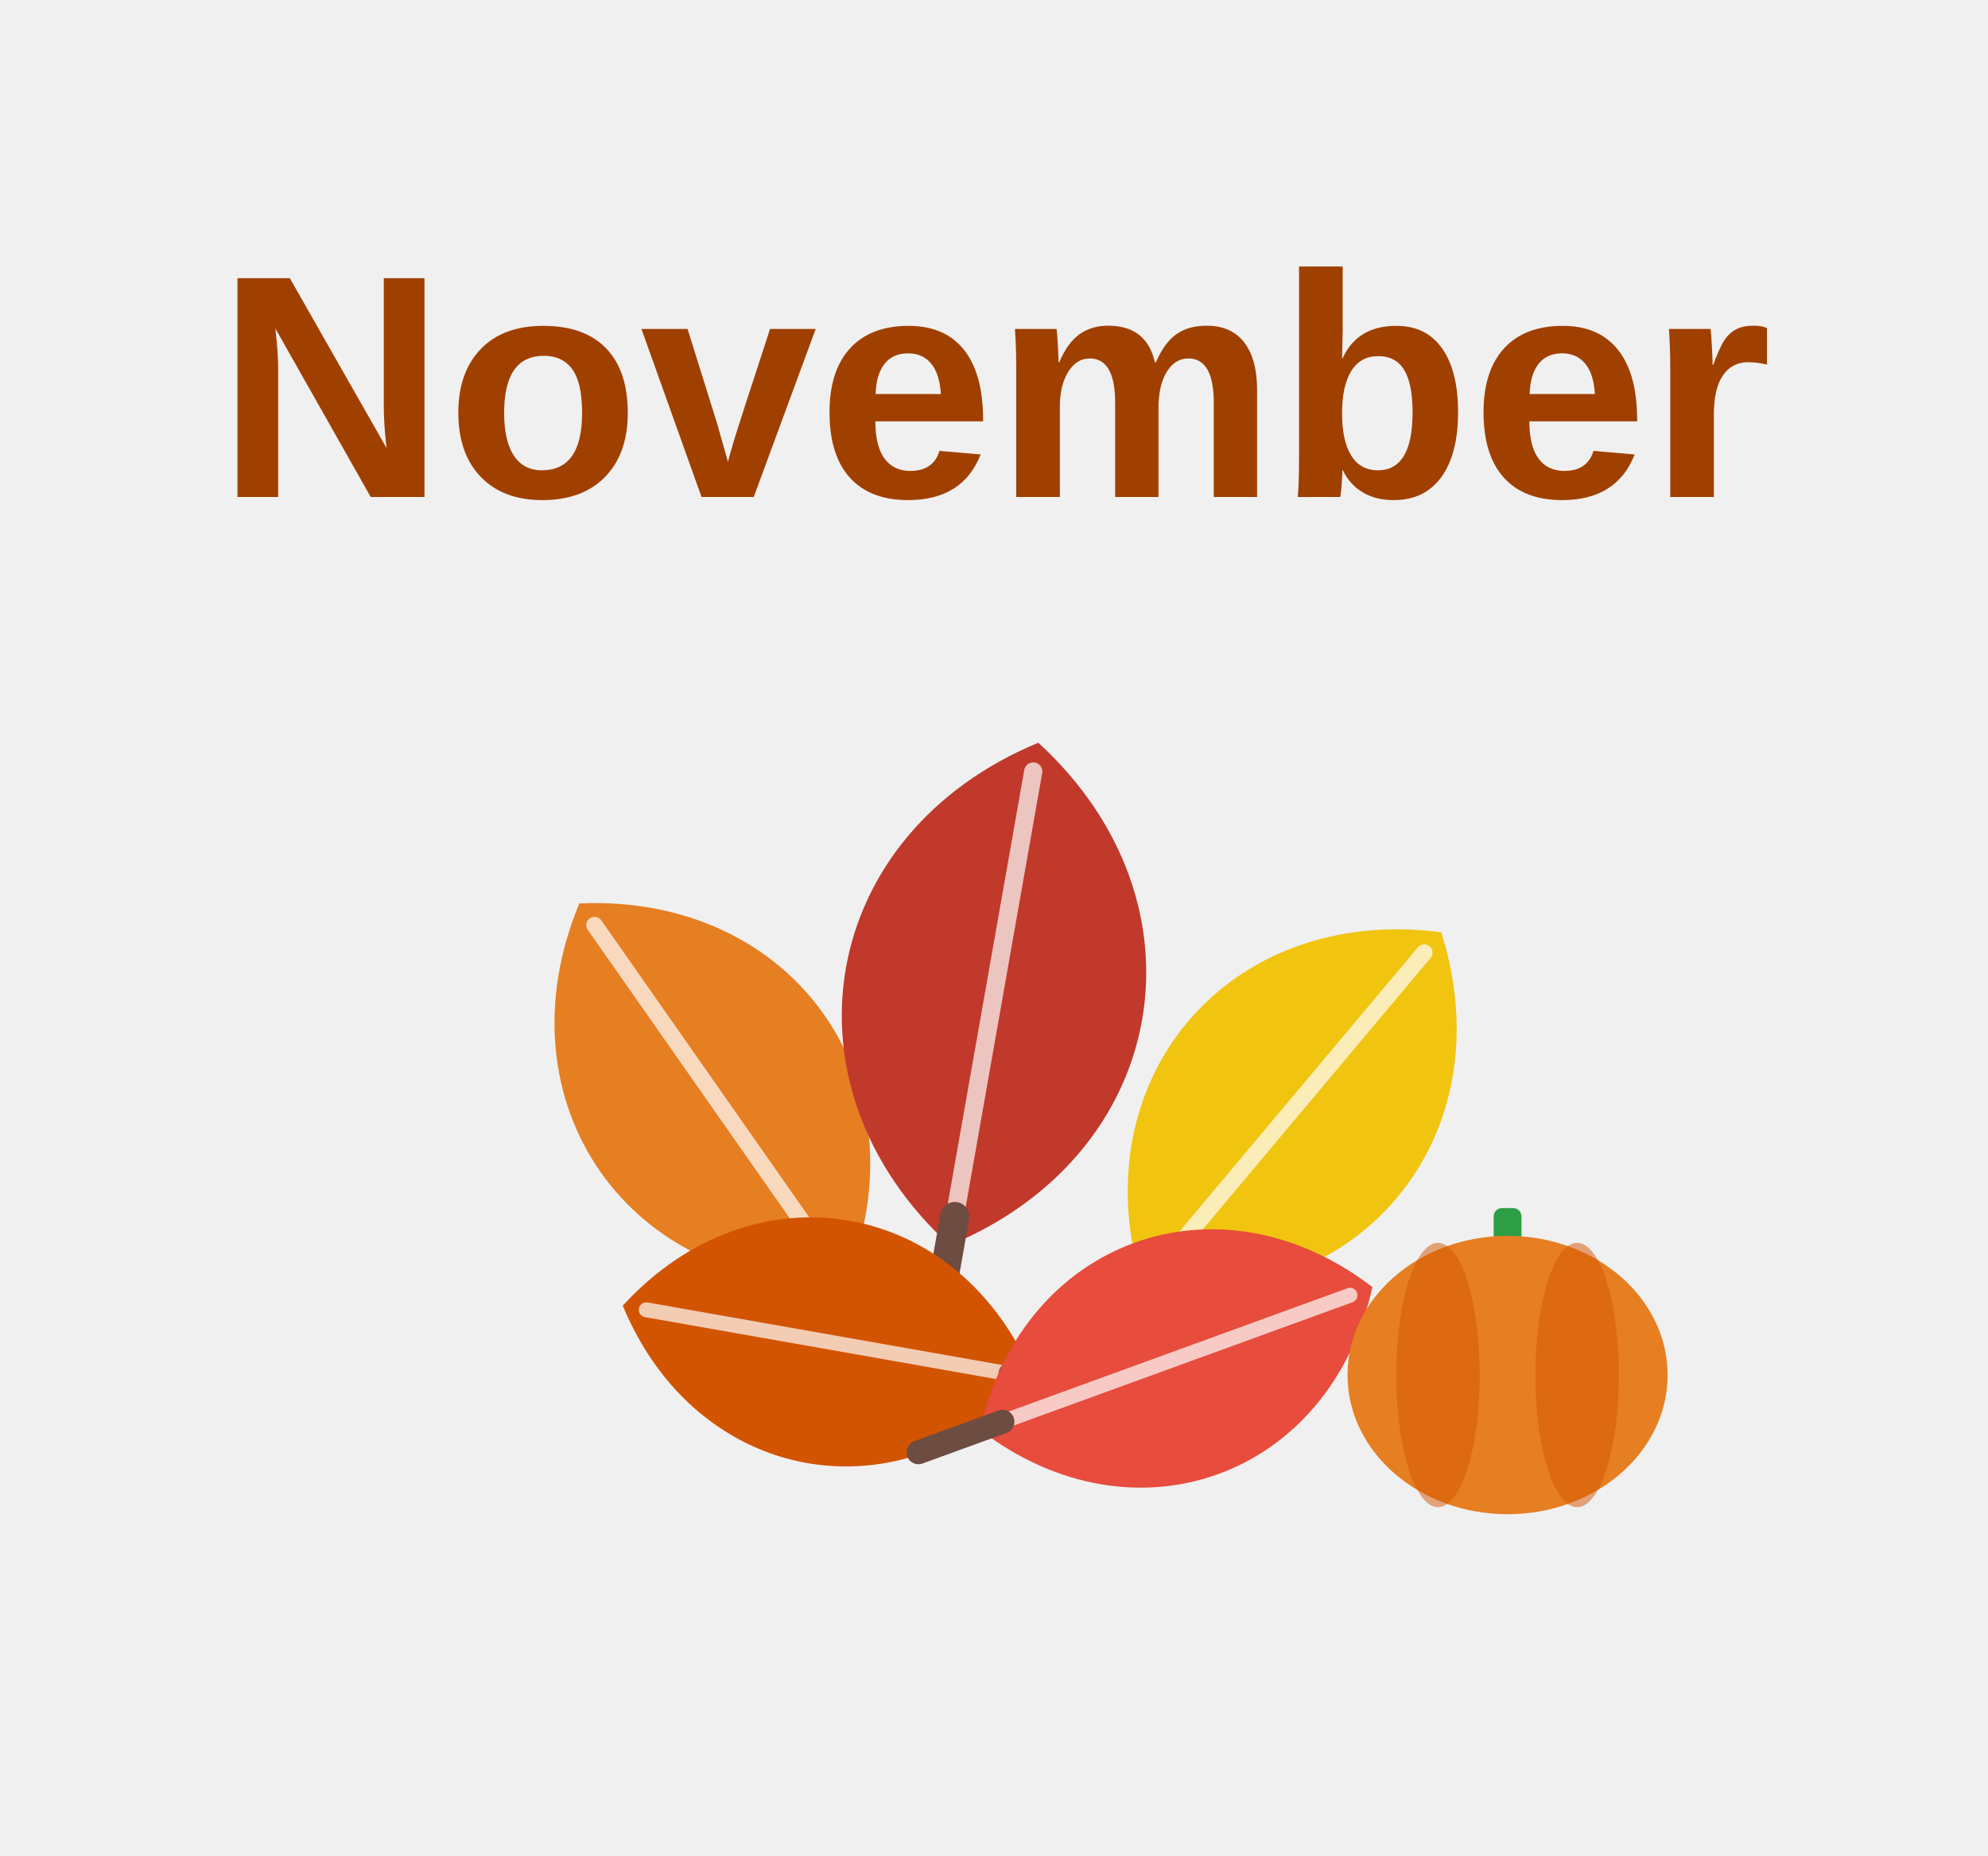
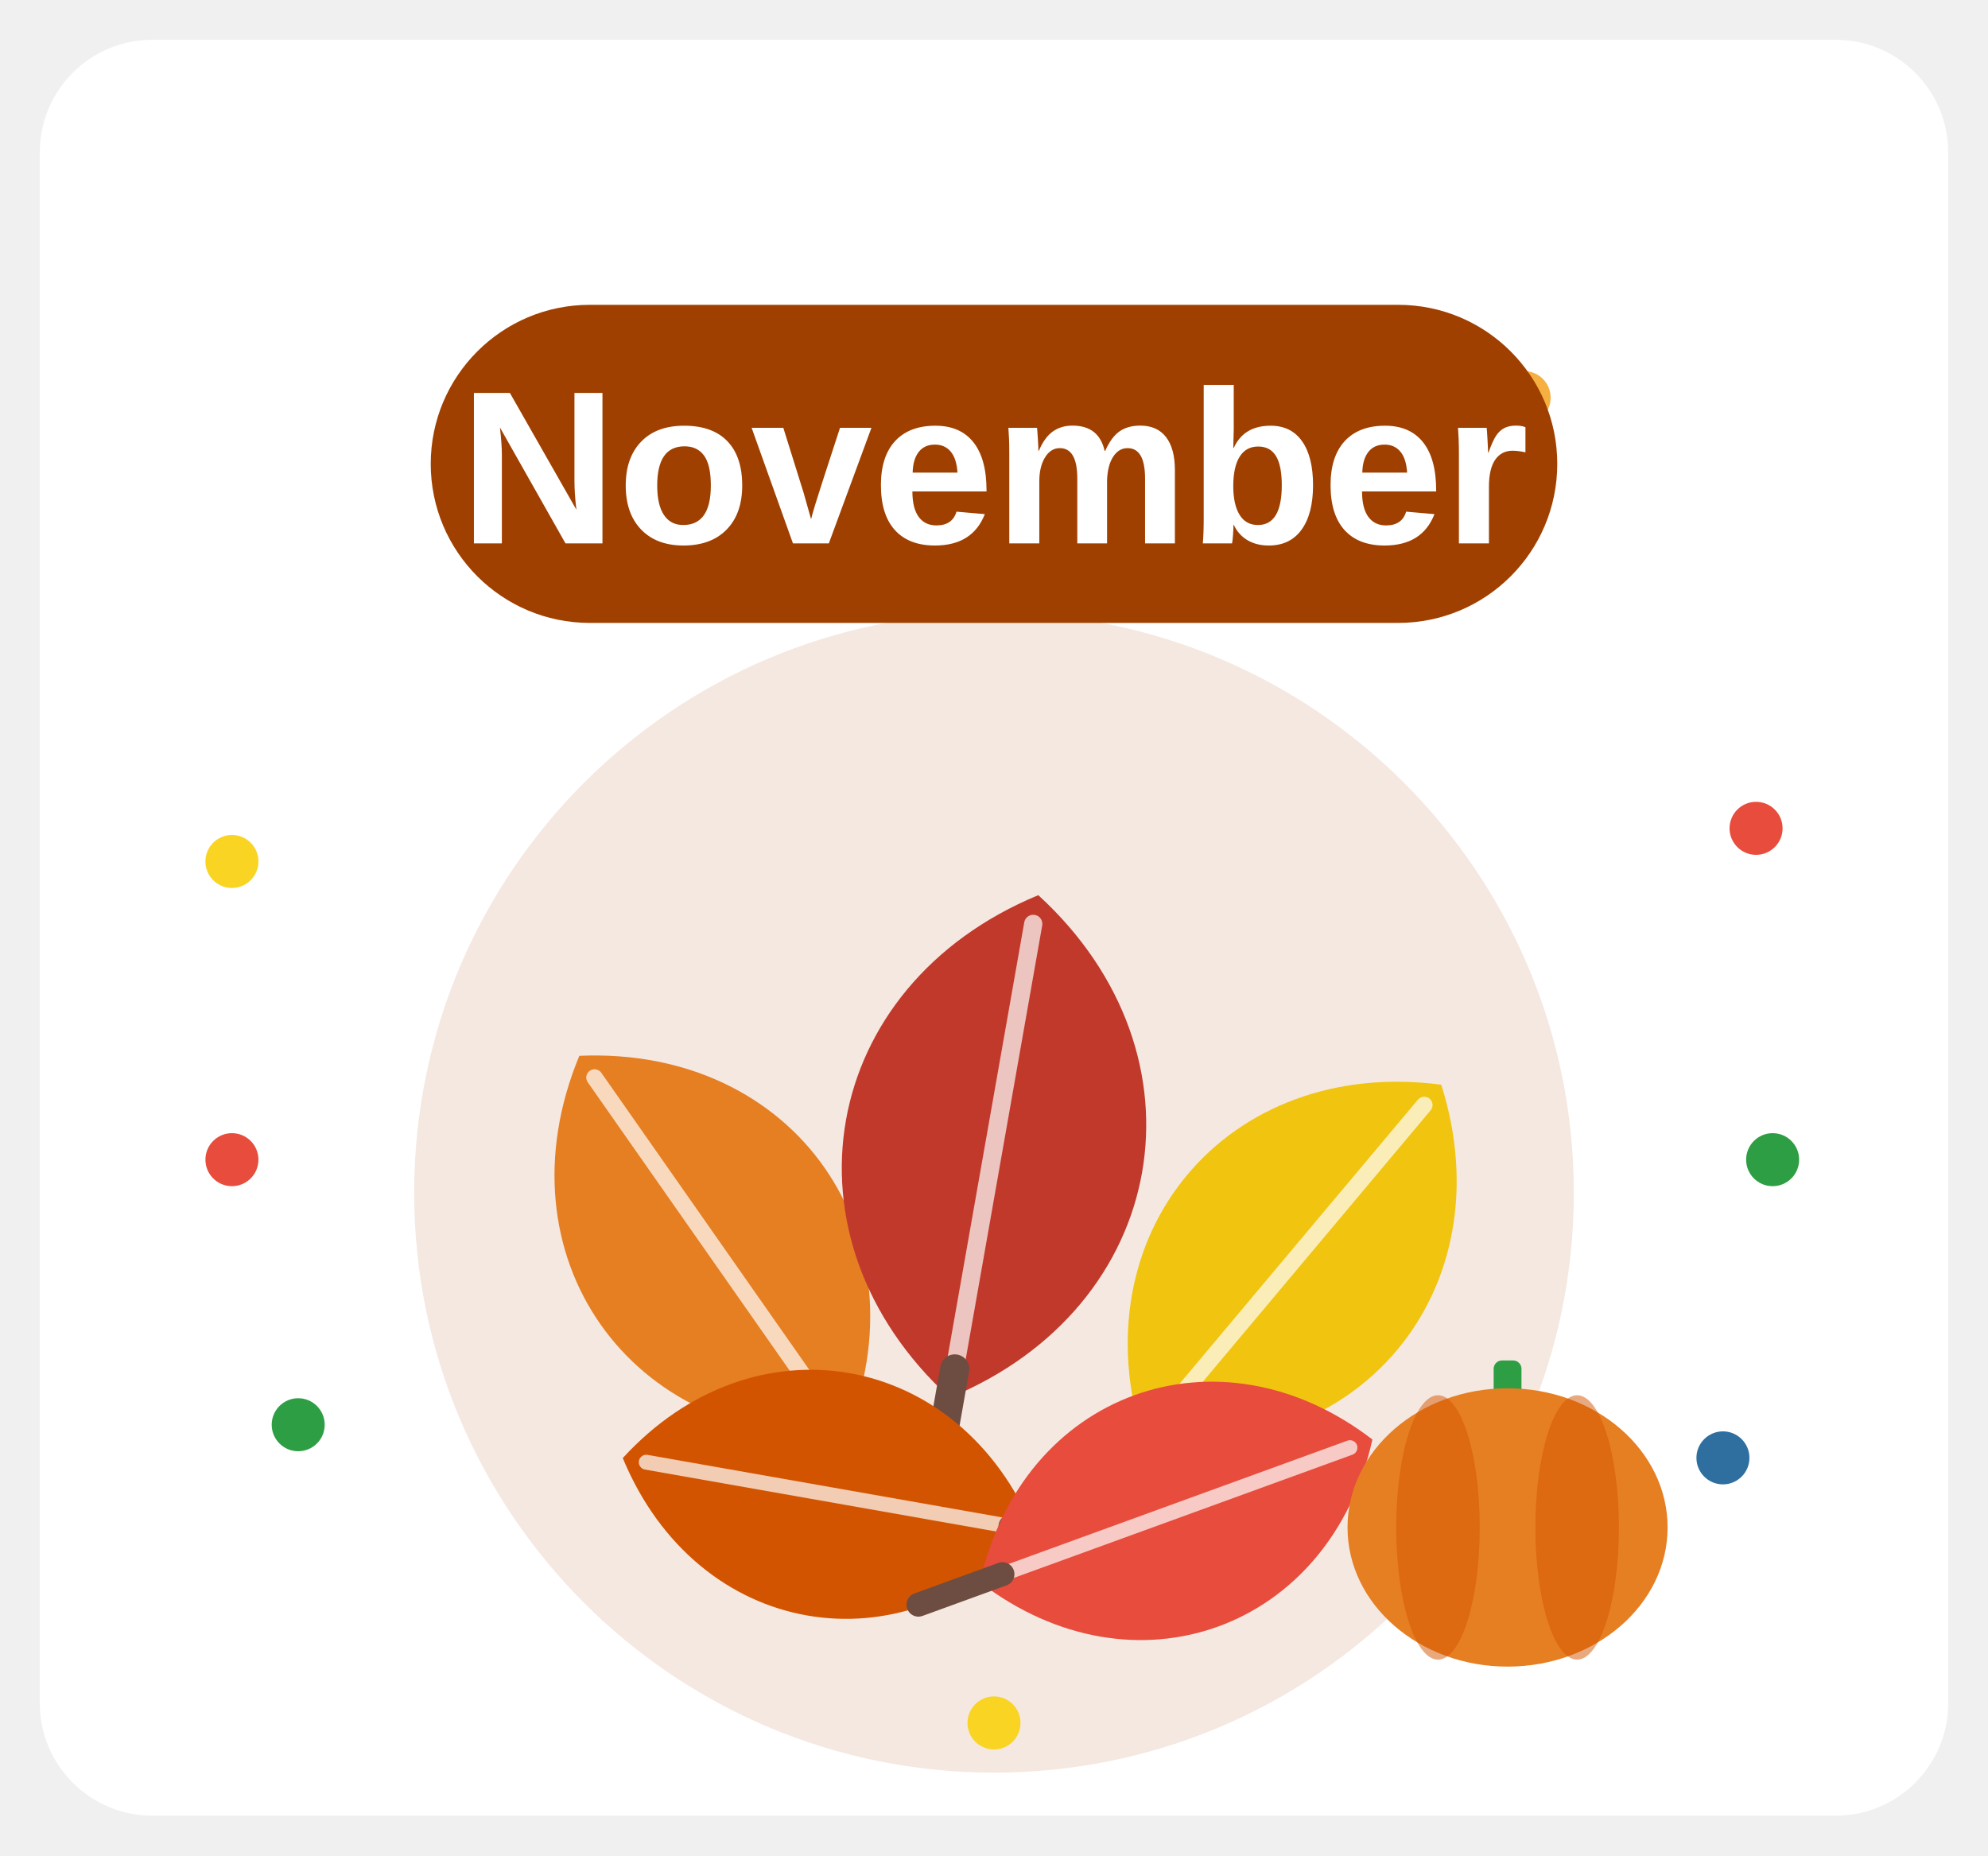
<svg xmlns="http://www.w3.org/2000/svg" viewBox="0 0 600 560" role="img" aria-label="November">
-   <text x="300.0" y="150" text-anchor="middle" font-family="Nunito, Arial, sans-serif" font-size="96" font-weight="800" fill="#a04000">November</text>
-   <g transform="translate(215 330) rotate(-35) scale(1.0)">
-     <path d="M0 -70 C 55 -35, 55 35, 0 70 C -55 35, -55 -35, 0 -70 Z" fill="#e67e22" />
-     <path d="M0 -62 L0 62" stroke="#ffffff" stroke-width="5" stroke-linecap="round" opacity="0.7" />
-     <path d="M0 62 L0 92" stroke="#6d4c41" stroke-width="8" stroke-linecap="round" />
-   </g>
-   <g transform="translate(300 300) rotate(10) scale(1.1)">
-     <path d="M0 -70 C 55 -35, 55 35, 0 70 C -55 35, -55 -35, 0 -70 Z" fill="#c0392b" />
-     <path d="M0 -62 L0 62" stroke="#ffffff" stroke-width="5" stroke-linecap="round" opacity="0.7" />
-     <path d="M0 62 L0 92" stroke="#6d4c41" stroke-width="8" stroke-linecap="round" />
-   </g>
-   <g transform="translate(390 335) rotate(40) scale(1.0)">
-     <path d="M0 -70 C 55 -35, 55 35, 0 70 C -55 35, -55 -35, 0 -70 Z" fill="#f1c40f" />
-     <path d="M0 -62 L0 62" stroke="#ffffff" stroke-width="5" stroke-linecap="round" opacity="0.7" />
-     <path d="M0 62 L0 92" stroke="#6d4c41" stroke-width="8" stroke-linecap="round" />
-   </g>
-   <g transform="translate(250 405) rotate(-80) scale(0.9)">
-     <path d="M0 -70 C 55 -35, 55 35, 0 70 C -55 35, -55 -35, 0 -70 Z" fill="#d35400" />
-     <path d="M0 -62 L0 62" stroke="#ffffff" stroke-width="5" stroke-linecap="round" opacity="0.7" />
-     <path d="M0 62 L0 92" stroke="#6d4c41" stroke-width="8" stroke-linecap="round" />
-   </g>
-   <g transform="translate(355 410) rotate(70) scale(0.9)">
-     <path d="M0 -70 C 55 -35, 55 35, 0 70 C -55 35, -55 -35, 0 -70 Z" fill="#e74c3c" />
-     <path d="M0 -62 L0 62" stroke="#ffffff" stroke-width="5" stroke-linecap="round" opacity="0.7" />
-     <path d="M0 62 L0 92" stroke="#6d4c41" stroke-width="8" stroke-linecap="round" />
-   </g>
-   <g transform="translate(455 415) scale(0.42)">
-     <rect x="-10" y="-120" width="20" height="40" rx="6" fill="#2e9e44" />
-     <ellipse cx="0" cy="0" rx="115" ry="100" fill="#e67e22" />
-     <ellipse cx="-50" cy="0" rx="30" ry="95" fill="#d35400" opacity="0.5" />
-     <ellipse cx="50" cy="0" rx="30" ry="95" fill="#d35400" opacity="0.5" />
+   <rect x="12" y="12" width="576" height="536" rx="34" fill="#ffffff" />
+   <circle cx="300" cy="360" r="175" fill="#a04000" fill-opacity="0.12" />
+   <circle cx="70" cy="260" r="8" fill="#f9d423" />
+   <circle cx="530" cy="250" r="8" fill="#e74c3c" />
+   <circle cx="90" cy="430" r="8" fill="#2e9e44" />
+   <circle cx="520" cy="440" r="8" fill="#2f6f9f" />
+   <circle cx="150" cy="130" r="8" fill="#8e44ad" />
+   <circle cx="460" cy="120" r="8" fill="#f5b041" />
+   <circle cx="300" cy="520" r="8" fill="#f9d423" />
+   <circle cx="70" cy="350" r="8" fill="#e74c3c" />
+   <circle cx="535" cy="350" r="8" fill="#2e9e44" />
+   <rect x="130" y="92" width="340" height="96" rx="48" fill="#a04000" />
+   <text x="300" y="164" text-anchor="middle" font-family="Nunito, Arial, sans-serif" font-size="66" font-weight="800" fill="#ffffff">November</text>
+   <g transform="translate(0 46)">
+     <g transform="translate(215 330) rotate(-35) scale(1.0)">
+       <path d="M0 -70 C 55 -35, 55 35, 0 70 C -55 35, -55 -35, 0 -70 Z" fill="#e67e22" />
+       <path d="M0 -62 L0 62" stroke="#ffffff" stroke-width="5" stroke-linecap="round" opacity="0.7" />
+       <path d="M0 62 L0 92" stroke="#6d4c41" stroke-width="8" stroke-linecap="round" />
+     </g>
+     <g transform="translate(300 300) rotate(10) scale(1.1)">
+       <path d="M0 -70 C 55 -35, 55 35, 0 70 C -55 35, -55 -35, 0 -70 Z" fill="#c0392b" />
+       <path d="M0 -62 L0 62" stroke="#ffffff" stroke-width="5" stroke-linecap="round" opacity="0.7" />
+       <path d="M0 62 L0 92" stroke="#6d4c41" stroke-width="8" stroke-linecap="round" />
+     </g>
+     <g transform="translate(390 335) rotate(40) scale(1.0)">
+       <path d="M0 -70 C 55 -35, 55 35, 0 70 C -55 35, -55 -35, 0 -70 Z" fill="#f1c40f" />
+       <path d="M0 -62 L0 62" stroke="#ffffff" stroke-width="5" stroke-linecap="round" opacity="0.7" />
+       <path d="M0 62 L0 92" stroke="#6d4c41" stroke-width="8" stroke-linecap="round" />
+     </g>
+     <g transform="translate(250 405) rotate(-80) scale(0.9)">
+       <path d="M0 -70 C 55 -35, 55 35, 0 70 C -55 35, -55 -35, 0 -70 Z" fill="#d35400" />
+       <path d="M0 -62 L0 62" stroke="#ffffff" stroke-width="5" stroke-linecap="round" opacity="0.7" />
+       <path d="M0 62 L0 92" stroke="#6d4c41" stroke-width="8" stroke-linecap="round" />
+     </g>
+     <g transform="translate(355 410) rotate(70) scale(0.9)">
+       <path d="M0 -70 C 55 -35, 55 35, 0 70 C -55 35, -55 -35, 0 -70 Z" fill="#e74c3c" />
+       <path d="M0 -62 L0 62" stroke="#ffffff" stroke-width="5" stroke-linecap="round" opacity="0.7" />
+       <path d="M0 62 L0 92" stroke="#6d4c41" stroke-width="8" stroke-linecap="round" />
+     </g>
+     <g transform="translate(455 415) scale(0.42)">
+       <rect x="-10" y="-120" width="20" height="40" rx="6" fill="#2e9e44" />
+       <ellipse cx="0" cy="0" rx="115" ry="100" fill="#e67e22" />
+       <ellipse cx="-50" cy="0" rx="30" ry="95" fill="#d35400" opacity="0.5" />
+       <ellipse cx="50" cy="0" rx="30" ry="95" fill="#d35400" opacity="0.5" />
+     </g>
  </g>
</svg>
